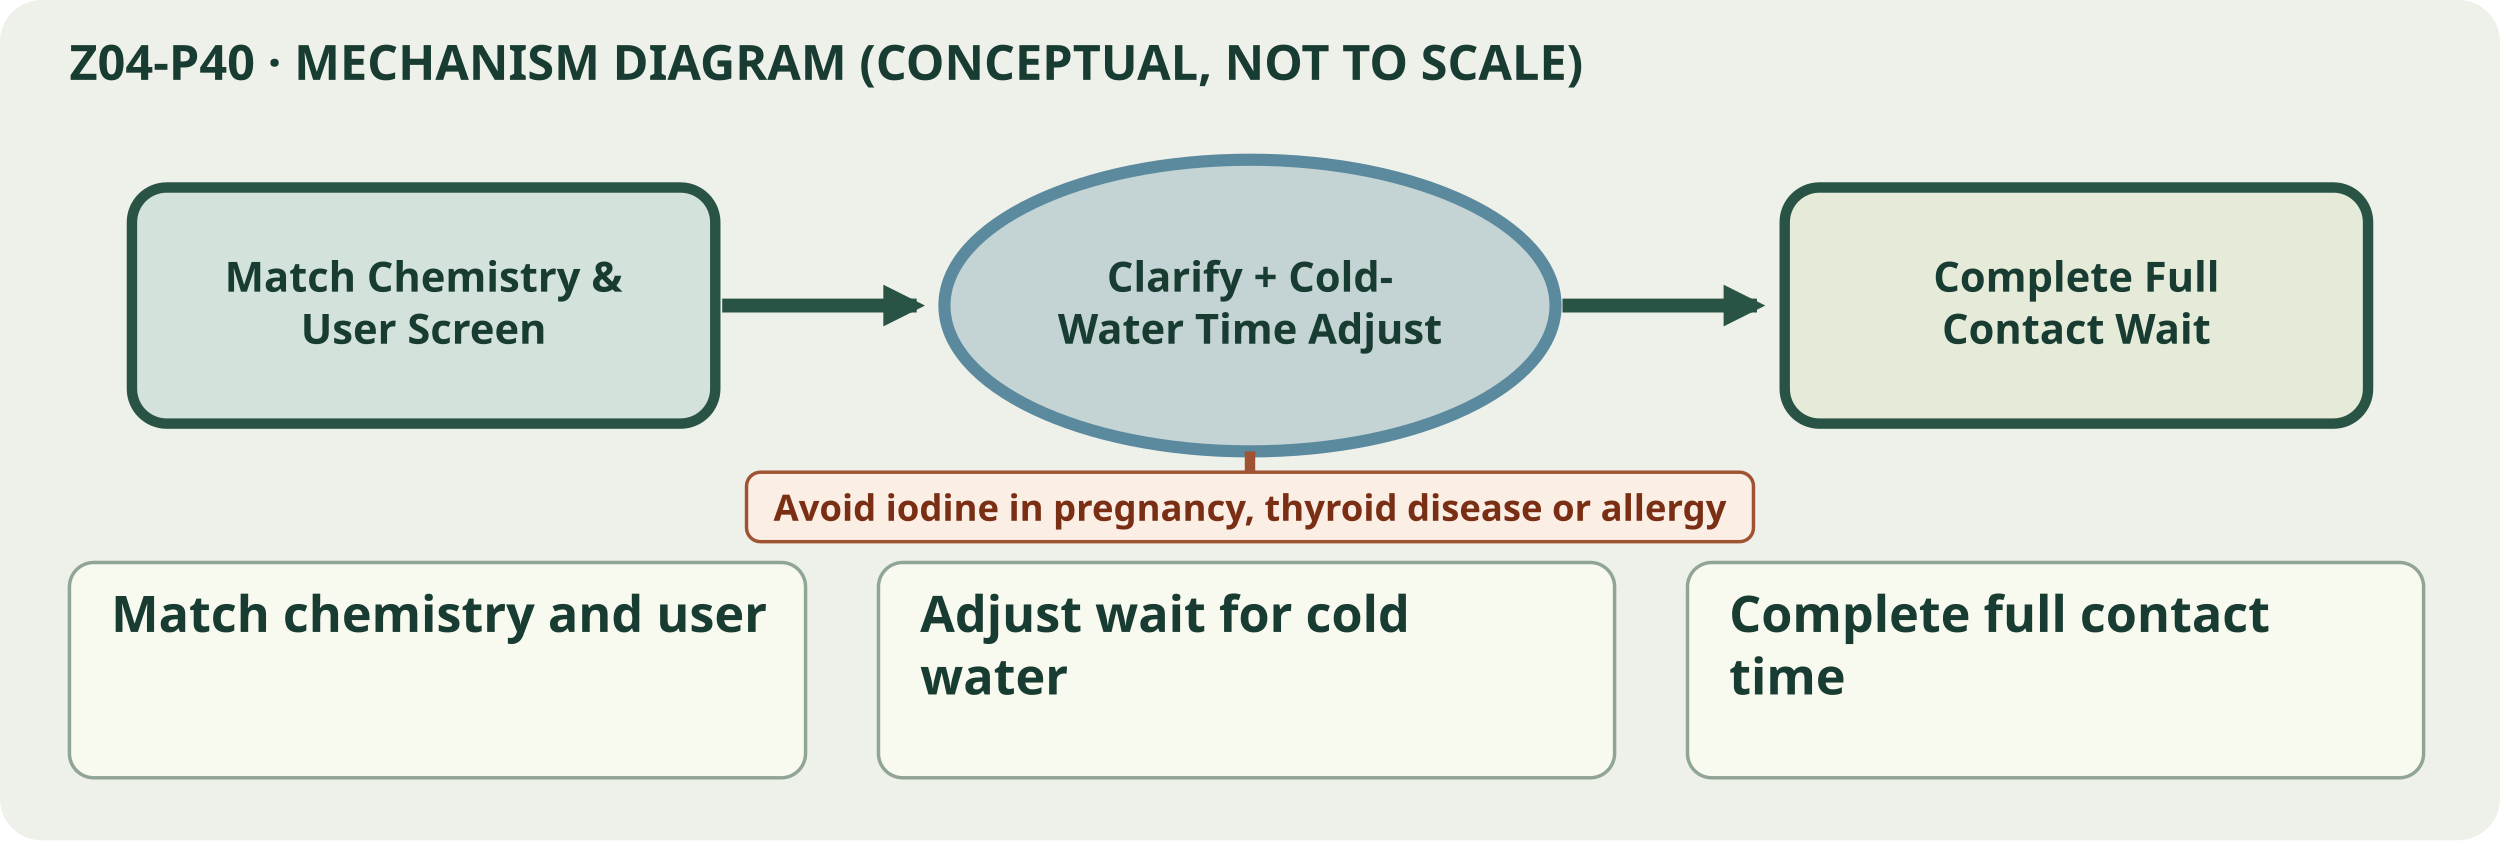
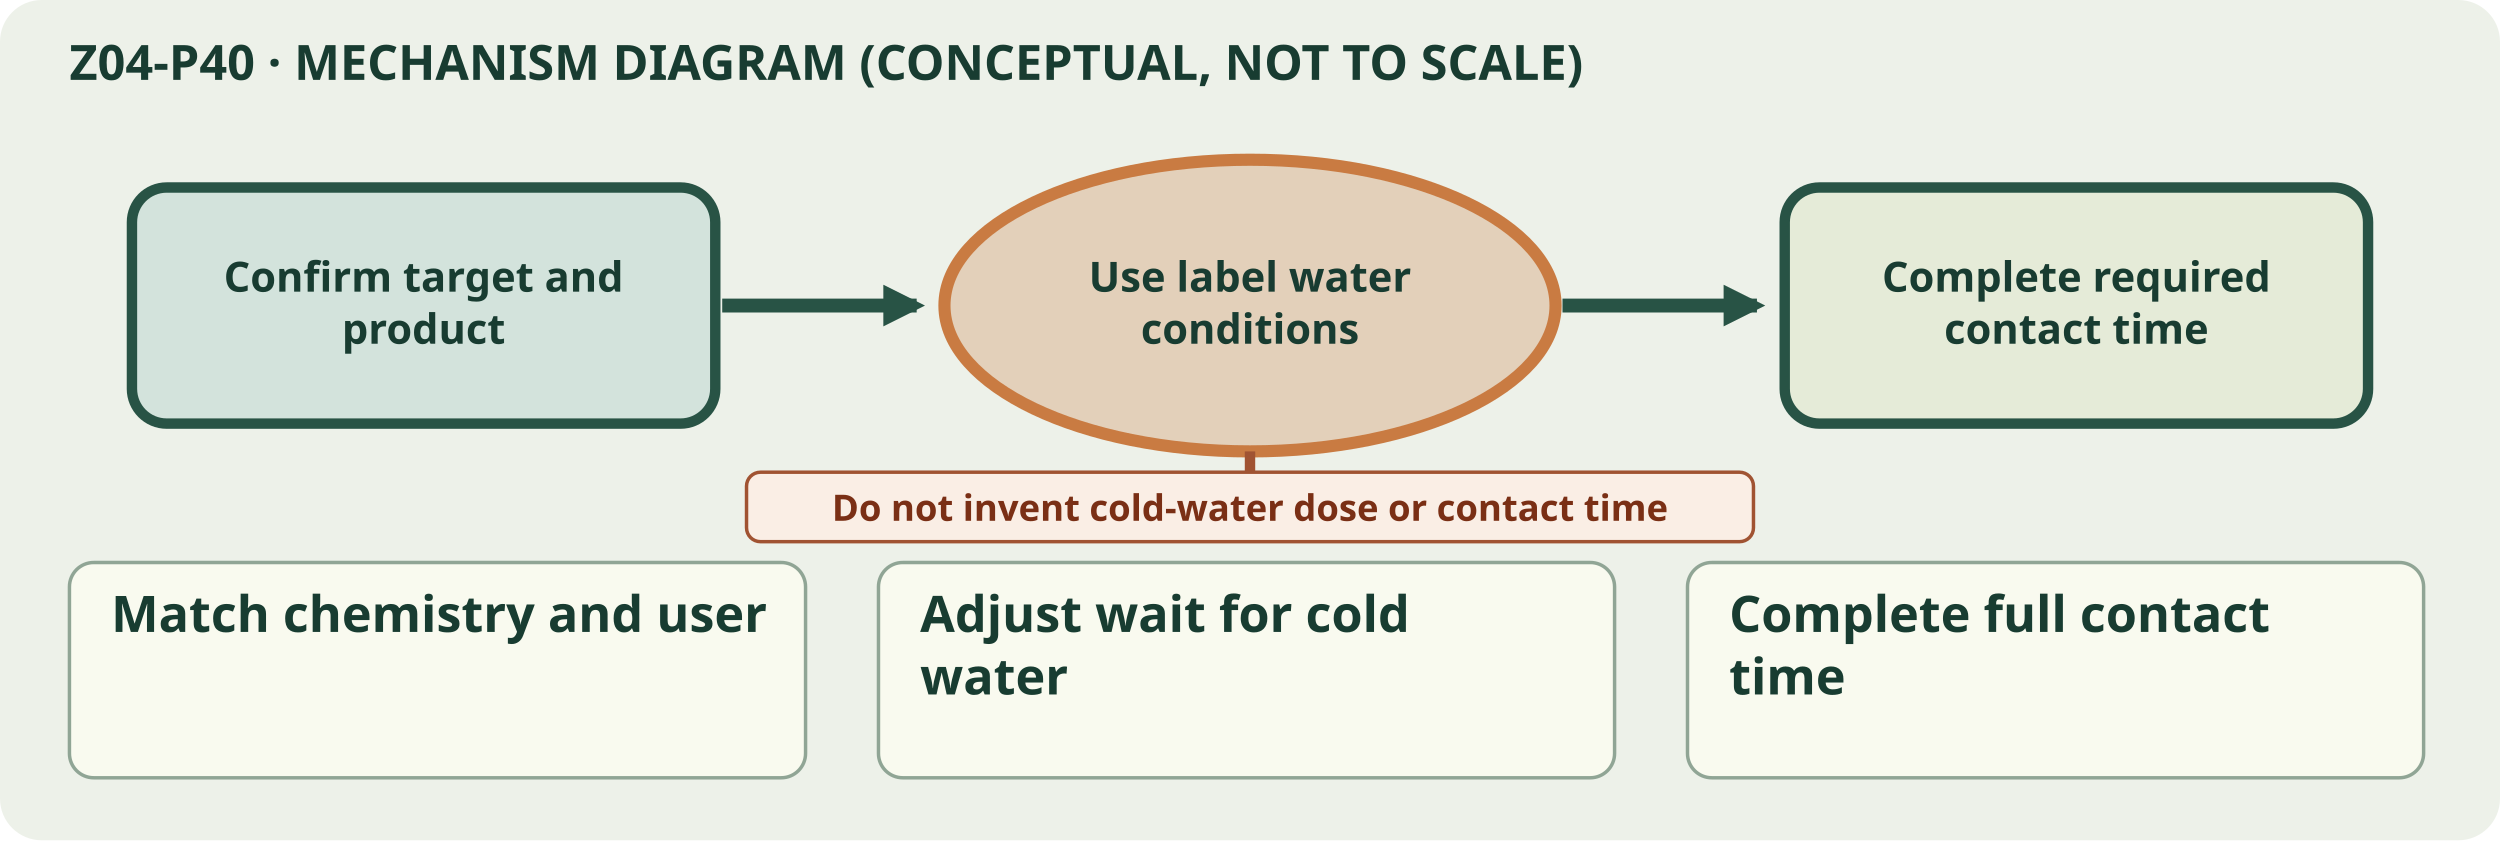
<svg xmlns="http://www.w3.org/2000/svg" viewBox="0 0 720 242" role="img" aria-labelledby="title desc">
  <defs>
    <marker id="arrow" viewBox="0 0 10 10" markerWidth="3" markerHeight="3" refX="8" refY="5" orient="auto">
      <path d="M0 0L10 5 0 10Z" fill="#285345" />
    </marker>
  </defs>
  <rect width="720" height="242" rx="12" fill="#edf1e9" />
  <g font-family="system-ui,sans-serif" font-size="14.5" font-weight="650" fill="#183c31">
    <text x="20" y="23" font-size="14" font-weight="700" fill="#183c31" text-anchor="start">Z04-P40 · MECHANISM DIAGRAM (CONCEPTUAL, NOT TO SCALE)</text>
    <g id="mechanism-artwork">
      <rect x="38" y="54" width="168" height="68" rx="10" fill="#d3e3dc" stroke="#285345" stroke-width="3" />
-       <text x="122" y="84" font-size="12" font-weight="650" fill="#183c31" text-anchor="middle">Match Chemistry &amp;</text>
-       <text x="122" y="99" font-size="12" font-weight="650" fill="#183c31" text-anchor="middle">User Screen</text>
+       <text x="122" y="84" font-size="12" font-weight="650" fill="#183c31" text-anchor="middle">Confirm target and</text>
+       <text x="122" y="99" font-size="12" font-weight="650" fill="#183c31" text-anchor="middle">product</text>
      <path d="M208 88h56" stroke="#285345" stroke-width="4" marker-end="url(#arrow)" />
-       <ellipse cx="360" cy="88" rx="88" ry="42" fill="#5b899e" fill-opacity="0.28" stroke="#5b899e" stroke-width="3.5" />
-       <text x="360" y="84" font-size="12" font-weight="700" fill="#183c31" text-anchor="middle">Clarify + Cold-</text>
-       <text x="360" y="99" font-size="12" font-weight="700" fill="#183c31" text-anchor="middle">Water Time Adjust</text>
+       <ellipse cx="360" cy="88" rx="88" ry="42" fill="#c97b42" fill-opacity="0.28" stroke="#c97b42" stroke-width="3.5" />
+       <text x="360" y="84" font-size="12" font-weight="700" fill="#183c31" text-anchor="middle">Use label water</text>
+       <text x="360" y="99" font-size="12" font-weight="700" fill="#183c31" text-anchor="middle">conditions</text>
      <path d="M450 88h56" stroke="#285345" stroke-width="4" marker-end="url(#arrow)" />
      <rect x="514" y="54" width="168" height="68" rx="10" fill="#e5ebd8" stroke="#285345" stroke-width="3" />
-       <text x="598" y="84" font-size="12" font-weight="650" fill="#183c31" text-anchor="middle">Complete Full</text>
-       <text x="598" y="99" font-size="12" font-weight="650" fill="#183c31" text-anchor="middle">Contact Wait</text>
+       <text x="598" y="84" font-size="12" font-weight="650" fill="#183c31" text-anchor="middle">Complete required</text>
+       <text x="598" y="99" font-size="12" font-weight="650" fill="#183c31" text-anchor="middle">contact time</text>
      <path d="M360 130v14" stroke="#a05332" stroke-width="3" />
      <rect x="215" y="136" width="290" height="20" rx="4" fill="#faeee5" stroke="#a05332" />
-       <text x="360" y="150" font-size="10.5" font-weight="650" fill="#7a2f15" text-anchor="middle">Avoid iodine in pregnancy, thyroid disease or allergy</text>
+       <text x="360" y="150" font-size="10.5" font-weight="650" fill="#7a2f15" text-anchor="middle">Do not invent cold-water dose or contact time</text>
    </g>
    <g id="stage-panels">
      <rect x="20" y="162" width="212" height="62" rx="7" fill="#f9faef" stroke="#90a595" />
      <text x="32" y="182" font-size="14.5" font-weight="650" fill="#183c31" text-anchor="start">Match chemistry and user</text>
      <rect x="253" y="162" width="212" height="62" rx="7" fill="#f9faef" stroke="#90a595" />
      <text x="265" y="182" font-size="14.5" font-weight="650" fill="#183c31" text-anchor="start">Adjust wait for cold</text>
      <text x="265" y="200" font-size="14.5" font-weight="650" fill="#183c31" text-anchor="start">water</text>
      <rect x="486" y="162" width="212" height="62" rx="7" fill="#f9faef" stroke="#90a595" />
      <text x="498" y="182" font-size="14.5" font-weight="650" fill="#183c31" text-anchor="start">Complete full contact</text>
      <text x="498" y="200" font-size="14.5" font-weight="650" fill="#183c31" text-anchor="start">time</text>
    </g>
  </g>
</svg>
